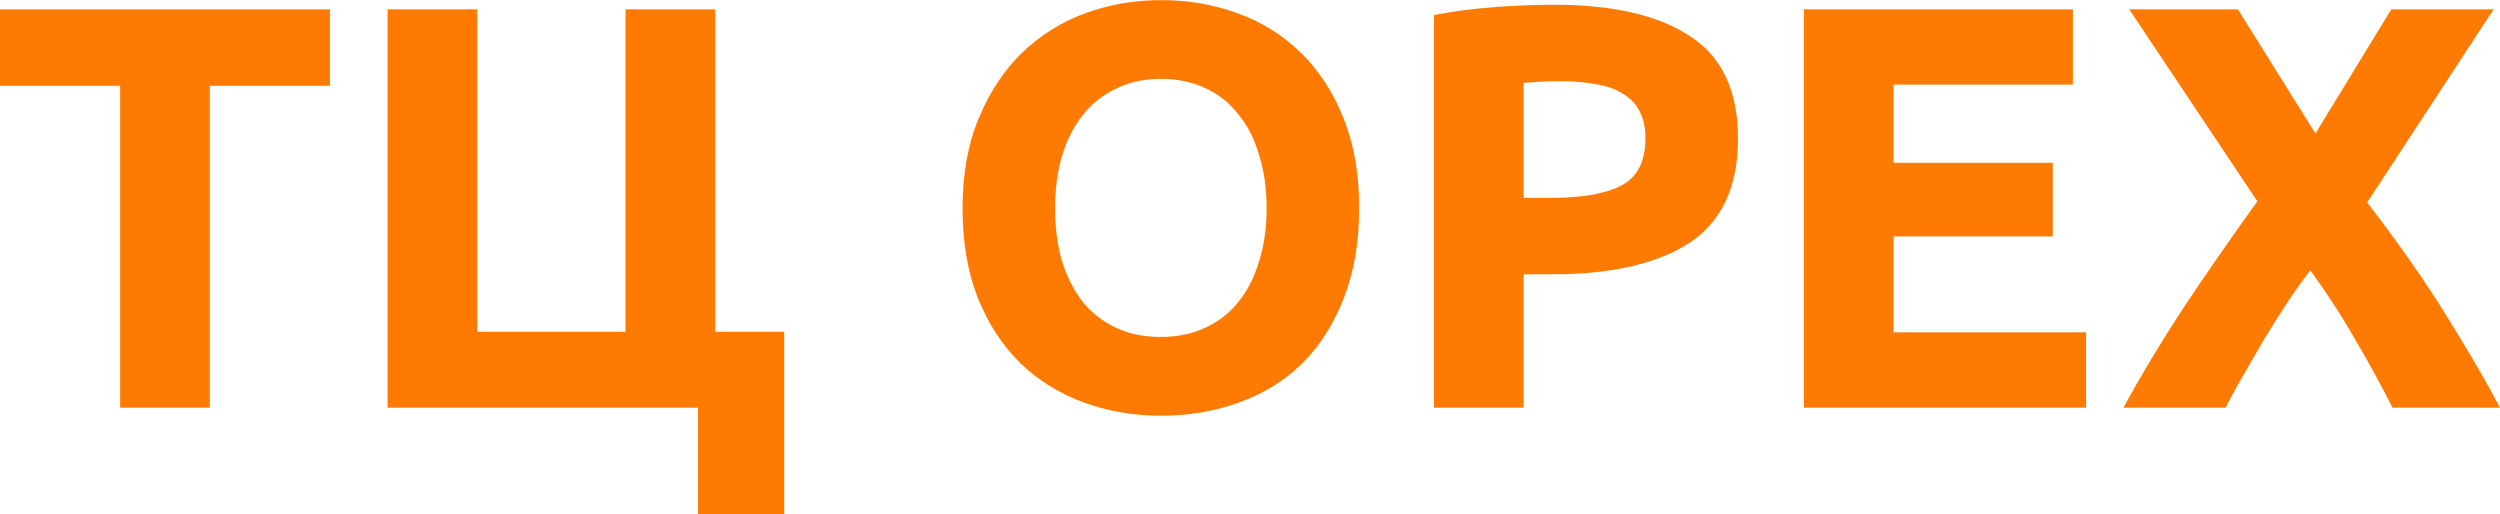
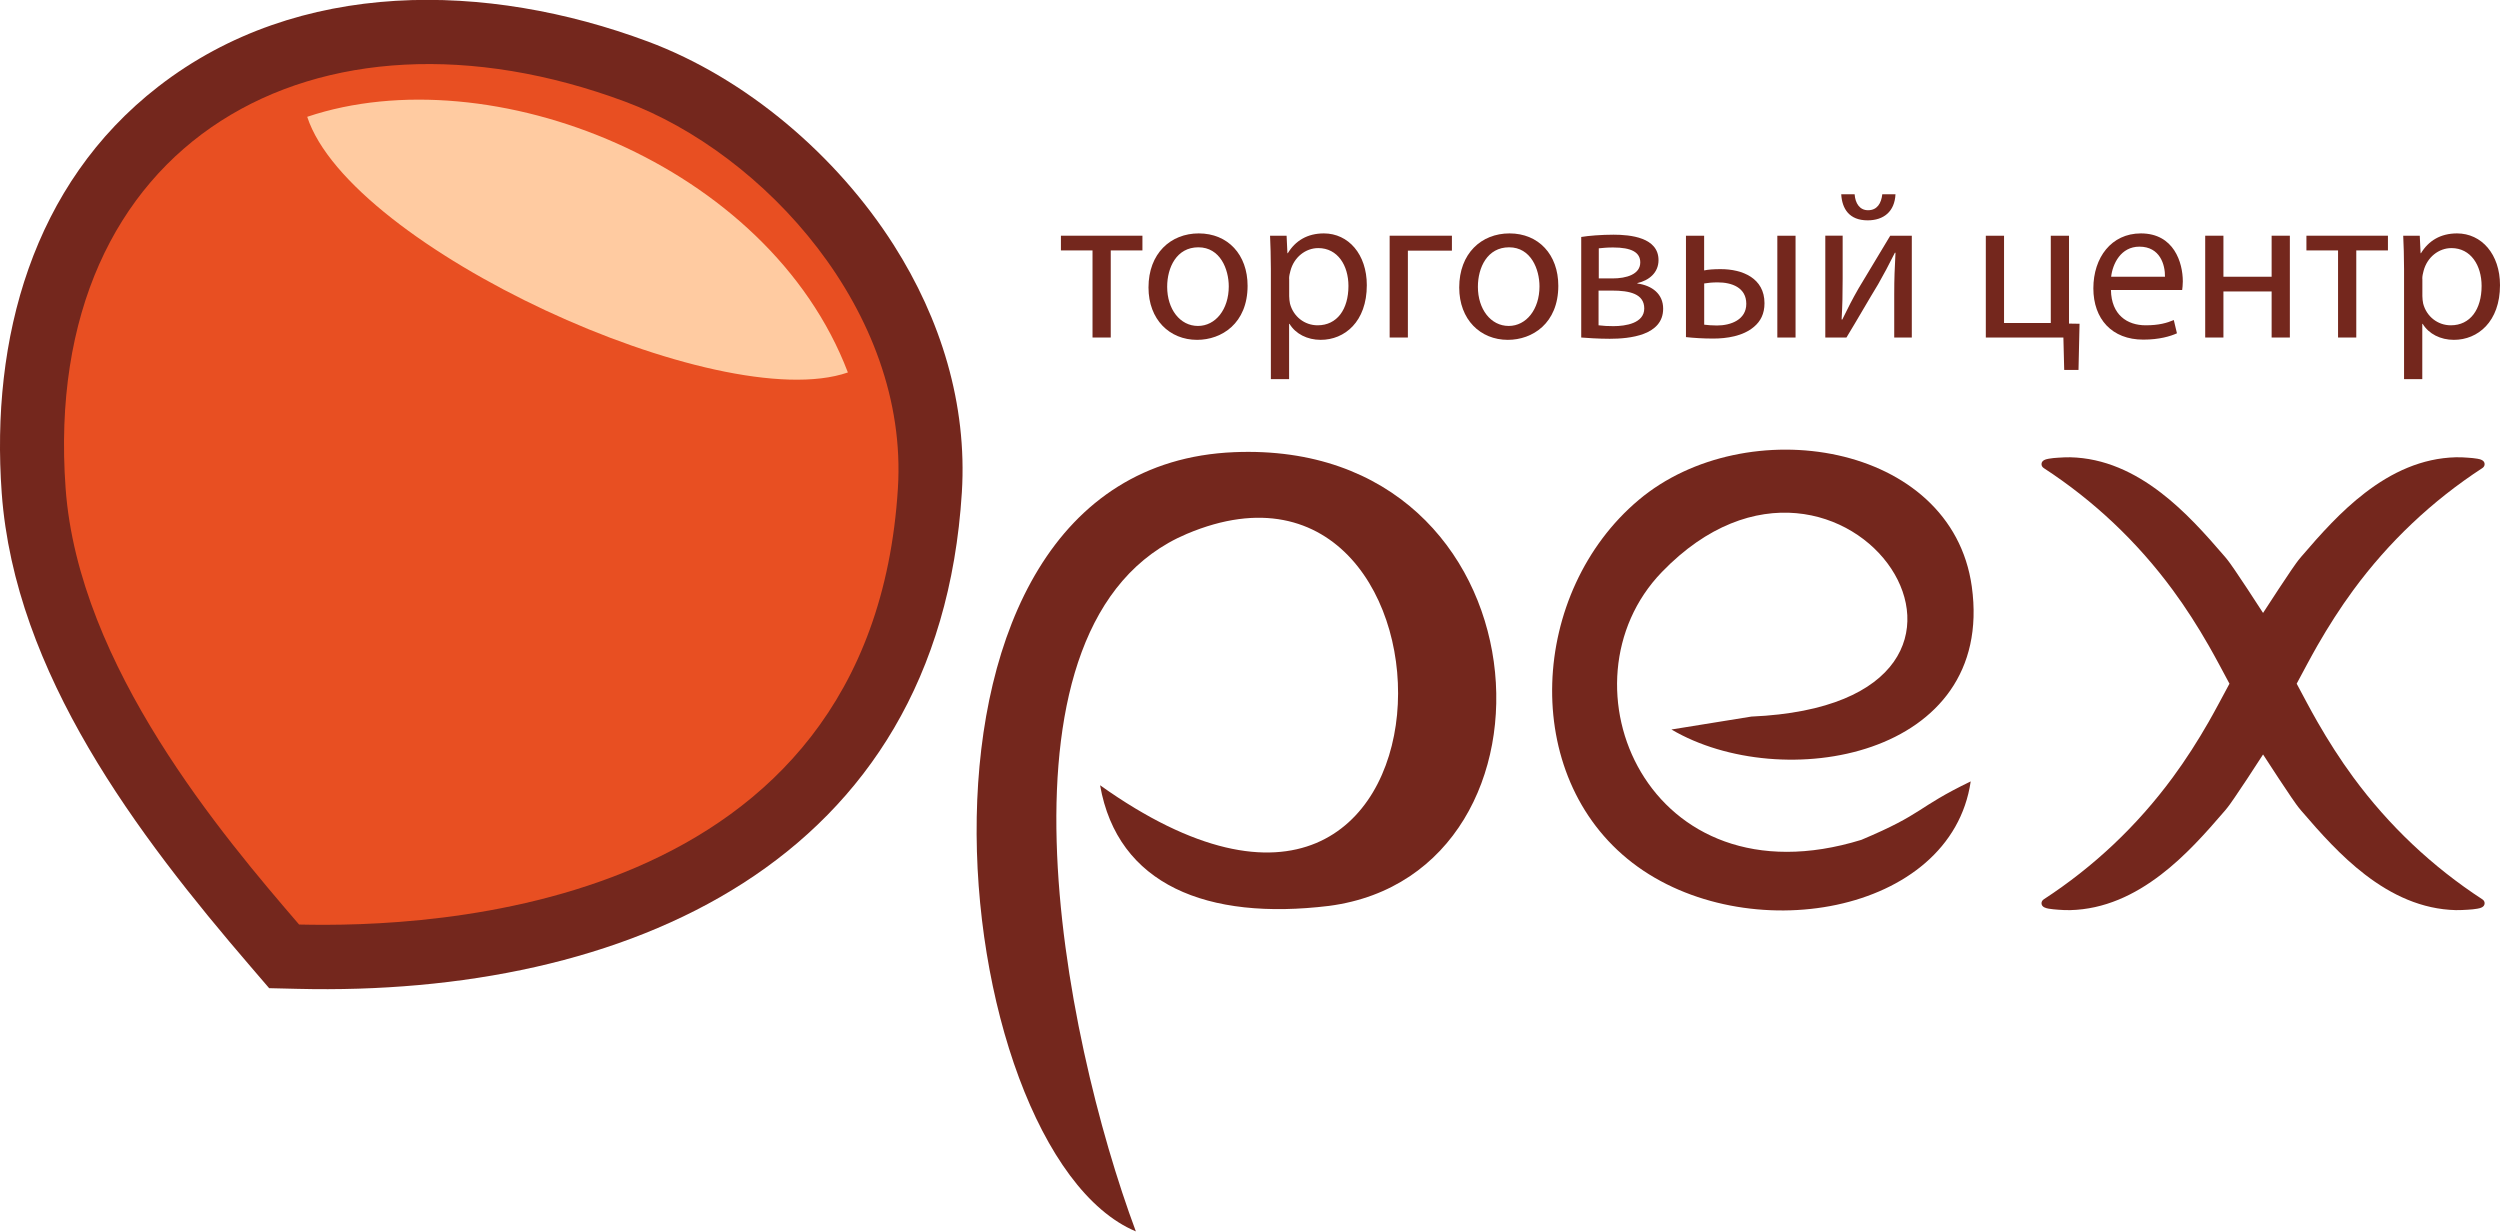
- <svg xmlns="http://www.w3.org/2000/svg" fill="none" viewBox="0.5 0.27 108.73 22.35">
-   <path d="M14.85 0.675V4H9.625V18H5.725V4H0.5V0.675H14.85ZM31.606 14.7H34.606V22.625H30.856V18H17.356V0.675H21.256V14.7H27.706V0.675H31.606V14.7ZM46.388 9.325C46.388 10.175 46.488 10.942 46.688 11.625C46.905 12.308 47.205 12.9 47.588 13.4C47.988 13.883 48.472 14.258 49.038 14.525C49.605 14.792 50.255 14.925 50.988 14.925C51.705 14.925 52.347 14.792 52.913 14.525C53.497 14.258 53.98 13.883 54.363 13.4C54.763 12.9 55.063 12.308 55.263 11.625C55.48 10.942 55.588 10.175 55.588 9.325C55.588 8.475 55.48 7.708 55.263 7.025C55.063 6.325 54.763 5.733 54.363 5.25C53.98 4.75 53.497 4.367 52.913 4.1C52.347 3.833 51.705 3.7 50.988 3.7C50.255 3.7 49.605 3.842 49.038 4.125C48.472 4.392 47.988 4.775 47.588 5.275C47.205 5.758 46.905 6.35 46.688 7.05C46.488 7.733 46.388 8.492 46.388 9.325ZM59.613 9.325C59.613 10.808 59.388 12.117 58.938 13.25C58.505 14.367 57.905 15.308 57.138 16.075C56.372 16.825 55.455 17.392 54.388 17.775C53.338 18.158 52.205 18.35 50.988 18.35C49.805 18.35 48.688 18.158 47.638 17.775C46.588 17.392 45.672 16.825 44.888 16.075C44.105 15.308 43.488 14.367 43.038 13.25C42.588 12.117 42.363 10.808 42.363 9.325C42.363 7.842 42.597 6.542 43.063 5.425C43.53 4.292 44.155 3.342 44.938 2.575C45.738 1.808 46.655 1.233 47.688 0.85C48.738 0.467 49.838 0.275 50.988 0.275C52.172 0.275 53.288 0.467 54.338 0.85C55.388 1.233 56.305 1.808 57.088 2.575C57.872 3.342 58.488 4.292 58.938 5.425C59.388 6.542 59.613 7.842 59.613 9.325ZM68.064 0.475C70.648 0.475 72.631 0.933 74.014 1.85C75.398 2.75 76.089 4.233 76.089 6.3C76.089 8.383 75.389 9.892 73.989 10.825C72.589 11.742 70.589 12.2 67.989 12.2H66.764V18H62.864V0.925C63.714 0.758 64.614 0.642 65.564 0.575C66.514 0.508 67.348 0.475 68.064 0.475ZM68.314 3.8C68.031 3.8 67.748 3.808 67.464 3.825C67.198 3.842 66.964 3.858 66.764 3.875V8.875H67.989C69.339 8.875 70.356 8.692 71.039 8.325C71.723 7.958 72.064 7.275 72.064 6.275C72.064 5.792 71.973 5.392 71.789 5.075C71.623 4.758 71.373 4.508 71.039 4.325C70.723 4.125 70.331 3.992 69.864 3.925C69.398 3.842 68.881 3.8 68.314 3.8ZM78.953 18V0.675H90.653V3.95H82.853V7.35H89.778V10.55H82.853V14.725H91.228V18H78.953ZM104.553 18C104.069 17.033 103.536 16.058 102.953 15.075C102.386 14.075 101.728 13.058 100.978 12.025C100.744 12.325 100.444 12.742 100.078 13.275C99.728 13.808 99.369 14.375 99.002 14.975C98.653 15.575 98.319 16.15 98.002 16.7C97.686 17.25 97.453 17.683 97.302 18H92.853C93.586 16.65 94.436 15.233 95.403 13.75C96.386 12.267 97.478 10.692 98.677 9.025L93.103 0.675H97.828L101.203 6.075L104.503 0.675H108.953L103.453 9.075C104.853 10.892 106.028 12.575 106.978 14.125C107.928 15.658 108.678 16.95 109.228 18H104.553Z" fill="#FF7A00" />
+ <svg xmlns="http://www.w3.org/2000/svg" fill="none" viewBox="0 0.96 89.01 43.85">
+   <path fill-rule="evenodd" clip-rule="evenodd" d="M40.441 44.803C37.831 37.801 34.926 23.066 42.258 19.967C52.744 15.535 52.756 38.592 39.167 28.918C39.792 32.469 42.982 33.743 47.321 33.213C56.203 32.04 55.203 16.596 43.945 17.059C31.016 17.59 33.59 41.93 40.441 44.803Z" fill="#74271D" />
+   <path fill-rule="evenodd" clip-rule="evenodd" d="M70.165 28.781C68.187 29.738 68.54 29.906 66.272 30.862C58.647 33.212 55.35 25.277 59.171 21.325C65.657 14.615 73.391 25.995 62.356 26.473L59.51 26.933C63.437 29.249 71.048 27.941 70.204 21.845C69.491 16.696 62.151 15.552 58.342 18.762C54.469 22.023 54.084 28.584 58.129 31.686C62.141 34.763 69.469 33.547 70.165 28.781Z" fill="#74271D" />
+   <path fill-rule="evenodd" clip-rule="evenodd" d="M23.053 2.433C26.585 3.748 29.8 6.511 31.82 9.683C33.494 12.313 34.441 15.35 34.246 18.489C33.422 31.735 22.195 36.45 10.594 36.167L9.583 36.143L8.922 35.373C4.892 30.684 0.525 24.93 0.061 18.512C-0.335 13.025 1.148 7.524 5.634 4.044C10.635 0.164 17.365 0.315 23.054 2.434L23.053 2.433Z" fill="#74271D" />
+   <path fill-rule="evenodd" clip-rule="evenodd" d="M22.26 4.58C27.203 6.422 32.361 12.062 31.969 18.346C31.026 33.499 15.208 33.987 10.649 33.877C7.967 30.757 2.794 24.688 2.336 18.346C1.436 5.893 11.331 0.509 22.26 4.58Z" fill="#E84F22" />
+   <path fill-rule="evenodd" clip-rule="evenodd" d="M10.938 5.119C12.455 9.77 25.611 15.804 30.188 14.221C27.359 6.787 17.46 2.927 10.938 5.119Z" fill="#FFCBA1" />
+   <path fill-rule="evenodd" clip-rule="evenodd" d="M80.574 27.822C80.564 27.837 80.553 27.854 80.542 27.871C80.366 28.14 80.191 28.41 80.015 28.68C79.868 28.903 79.719 29.127 79.567 29.348C79.458 29.507 79.348 29.669 79.223 29.815C78.52 30.634 77.801 31.441 76.942 32.099C75.994 32.827 74.921 33.334 73.71 33.364C73.565 33.368 73.419 33.36 73.275 33.349C73.164 33.341 73.053 33.331 72.944 33.313C72.84 33.294 72.697 33.26 72.686 33.13C72.681 33.067 72.717 33.012 72.767 32.979C74.554 31.814 76.094 30.358 77.36 28.637C77.825 28.005 78.247 27.344 78.636 26.665C78.893 26.215 79.132 25.758 79.378 25.302C79.133 24.848 78.894 24.39 78.636 23.94C78.247 23.261 77.825 22.6 77.36 21.968C76.094 20.248 74.554 18.791 72.767 17.626C72.716 17.593 72.681 17.538 72.686 17.475C72.697 17.345 72.84 17.311 72.944 17.292C73.053 17.272 73.164 17.263 73.275 17.256C73.419 17.247 73.566 17.239 73.71 17.241C74.921 17.269 75.993 17.776 76.942 18.506C77.799 19.164 78.52 19.972 79.223 20.79C79.348 20.936 79.458 21.098 79.567 21.256C79.719 21.478 79.868 21.701 80.015 21.925C80.191 22.195 80.366 22.464 80.542 22.734C80.553 22.75 80.564 22.766 80.574 22.783C80.585 22.767 80.596 22.751 80.606 22.734C80.782 22.464 80.957 22.195 81.134 21.925C81.281 21.701 81.429 21.478 81.581 21.256C81.691 21.098 81.8 20.936 81.926 20.79C82.628 19.971 83.348 19.164 84.206 18.506C85.154 17.777 86.227 17.271 87.438 17.241C87.584 17.237 87.729 17.245 87.873 17.256C87.984 17.264 88.095 17.273 88.204 17.292C88.309 17.311 88.452 17.345 88.462 17.475C88.468 17.538 88.432 17.593 88.381 17.626C86.594 18.791 85.054 20.247 83.788 21.968C83.324 22.6 82.902 23.261 82.512 23.94C82.255 24.39 82.016 24.847 81.771 25.302C82.015 25.757 82.254 26.215 82.512 26.665C82.902 27.344 83.324 28.005 83.788 28.637C85.054 30.357 86.594 31.814 88.381 32.979C88.433 33.012 88.468 33.067 88.462 33.13C88.452 33.26 88.309 33.294 88.204 33.313C88.095 33.333 87.984 33.342 87.873 33.349C87.729 33.358 87.582 33.366 87.438 33.364C86.227 33.335 85.156 32.829 84.206 32.099C83.349 31.441 82.628 30.633 81.926 29.815C81.8 29.669 81.691 29.507 81.581 29.348C81.429 29.127 81.281 28.903 81.134 28.68C80.957 28.41 80.782 28.14 80.606 27.871C80.596 27.855 80.585 27.839 80.574 27.822Z" fill="#74271D" />
+   <path d="M37.773 9.352V9.876H38.898V12.977H39.547V9.876H40.675V9.352H37.773Z" fill="#74271D" />
+   <path d="M42.682 9.27C41.681 9.27 40.891 9.982 40.891 11.195C40.891 12.341 41.644 13.06 42.621 13.06C43.495 13.06 44.419 12.475 44.419 11.135C44.419 10.026 43.718 9.27 42.68 9.27H42.682ZM42.667 9.765C43.443 9.765 43.749 10.543 43.749 11.158C43.749 11.974 43.279 12.565 42.652 12.565C42.011 12.565 41.556 11.966 41.556 11.172C41.556 10.483 41.891 9.765 42.667 9.765Z" fill="#74271D" />
+   <path d="M45.248 14.459H45.897V12.49H45.912C46.128 12.849 46.546 13.06 47.023 13.06C47.873 13.06 48.664 12.416 48.664 11.112C48.664 10.011 48.007 9.27 47.135 9.27C46.546 9.27 46.12 9.533 45.852 9.974H45.837L45.808 9.352H45.219C45.233 9.696 45.248 10.07 45.248 10.535V14.459ZM45.897 10.879C45.897 10.789 45.92 10.691 45.943 10.609C46.069 10.114 46.487 9.793 46.935 9.793C47.629 9.793 48.01 10.415 48.01 11.141C48.01 11.973 47.606 12.542 46.913 12.542C46.443 12.542 46.048 12.227 45.929 11.771C45.914 11.69 45.9 11.6 45.9 11.502V10.88L45.897 10.879Z" fill="#74271D" />
+   <path d="M49.477 9.352V12.977H50.126V9.884H51.694V9.352H49.477Z" fill="#74271D" />
+   <path d="M53.745 9.27C52.745 9.27 51.954 9.982 51.954 11.195C51.954 12.341 52.708 13.06 53.685 13.06C54.558 13.06 55.482 12.475 55.482 11.135C55.482 10.026 54.781 9.27 53.744 9.27H53.745ZM53.73 9.765C54.506 9.765 54.812 10.543 54.812 11.158C54.812 11.974 54.342 12.565 53.716 12.565C53.075 12.565 52.619 11.966 52.619 11.172C52.619 10.483 52.955 9.765 53.73 9.765Z" fill="#74271D" />
+   <path d="M56.297 12.977C56.49 12.992 56.908 13.022 57.312 13.022C58.021 13.022 59.215 12.903 59.215 11.951C59.215 11.427 58.826 11.127 58.297 11.053V11.038C58.707 10.948 59.05 10.671 59.05 10.222C59.05 9.413 58.05 9.316 57.447 9.316C57.022 9.316 56.552 9.353 56.298 9.397V12.978L56.297 12.977ZM56.923 9.801C57.079 9.786 57.214 9.771 57.431 9.771C58.088 9.771 58.4 9.943 58.4 10.304C58.4 10.73 57.901 10.873 57.416 10.873H56.923V9.802V9.801ZM56.915 11.306H57.393C58.02 11.306 58.542 11.419 58.542 11.943C58.542 12.467 57.885 12.572 57.445 12.572C57.237 12.572 57.102 12.564 56.915 12.542V11.306Z" fill="#74271D" />
+   <path d="M60.027 9.352V12.962C60.295 12.992 60.632 13.014 60.996 13.014C61.474 13.014 62.055 12.932 62.45 12.595C62.681 12.4 62.823 12.137 62.823 11.755C62.823 10.864 62.039 10.542 61.263 10.542C61.024 10.542 60.816 10.557 60.674 10.588V9.352H60.025H60.027ZM60.676 11.052C60.811 11.029 60.974 11.014 61.16 11.014C61.653 11.014 62.175 11.194 62.175 11.778C62.175 12.34 61.63 12.549 61.131 12.549C60.944 12.549 60.803 12.534 60.676 12.52V11.052ZM63.28 9.352V12.977H63.929V9.352H63.28Z" fill="#74271D" />
+   <path d="M64.988 9.352V12.977H65.741C66.129 12.34 66.525 11.644 66.868 11.082C67.076 10.715 67.234 10.423 67.465 9.959H67.487C67.458 10.544 67.442 10.851 67.442 11.442V12.977H68.068V9.352H67.3L66.174 11.225C65.934 11.644 65.808 11.899 65.591 12.34L65.569 12.332C65.598 11.816 65.606 11.455 65.606 10.879V9.35H64.986L64.988 9.352ZM65.555 7.876C65.585 8.392 65.838 8.805 66.495 8.805C67.07 8.805 67.458 8.49 67.487 7.876H67.017C66.98 8.206 66.831 8.445 66.51 8.445C66.212 8.445 66.055 8.199 66.032 7.876H65.554H65.555Z" fill="#74271D" />
+   <path d="M70.703 9.352V12.977H73.465L73.494 14.131H74.003L74.04 12.487L73.665 12.481V9.352H73.016V12.461H71.352V9.352H70.703Z" fill="#74271D" />
+   <path d="M77.694 11.285C77.702 11.218 77.717 11.112 77.717 10.978C77.717 10.312 77.403 9.27 76.225 9.27C75.173 9.27 74.532 10.131 74.532 11.225C74.532 12.319 75.195 13.052 76.308 13.052C76.882 13.052 77.277 12.932 77.508 12.827L77.396 12.355C77.15 12.459 76.866 12.542 76.396 12.542C75.739 12.542 75.173 12.175 75.158 11.284H77.695L77.694 11.285ZM75.165 10.813C75.217 10.356 75.508 9.742 76.172 9.742C76.91 9.742 77.089 10.393 77.082 10.813H75.165Z" fill="#74271D" />
+   <path d="M78.514 9.352V12.977H79.163V11.337H80.879V12.977H81.528V9.352H80.879V10.813H79.163V9.352H78.514Z" fill="#74271D" />
+   <path d="M82.118 9.352V9.876H83.244V12.977H83.893V9.876H85.02V9.352H82.118Z" fill="#74271D" />
+   <path d="M85.594 14.459H86.243V12.49H86.257C86.474 12.849 86.892 13.06 87.369 13.06C88.219 13.06 89.01 12.416 89.01 11.112C89.01 10.011 88.353 9.27 87.481 9.27C86.892 9.27 86.466 9.533 86.197 9.974H86.183L86.153 9.352H85.564C85.579 9.696 85.594 10.07 85.594 10.535V14.459ZM86.243 10.879C86.243 10.789 86.266 10.691 86.288 10.609C86.415 10.114 86.833 9.793 87.28 9.793C87.975 9.793 88.355 10.415 88.355 11.141C88.355 11.973 87.952 12.542 87.259 12.542C86.789 12.542 86.394 12.227 86.275 11.771C86.26 11.69 86.246 11.6 86.246 11.502V10.88L86.243 10.879Z" fill="#74271D" />
</svg>
